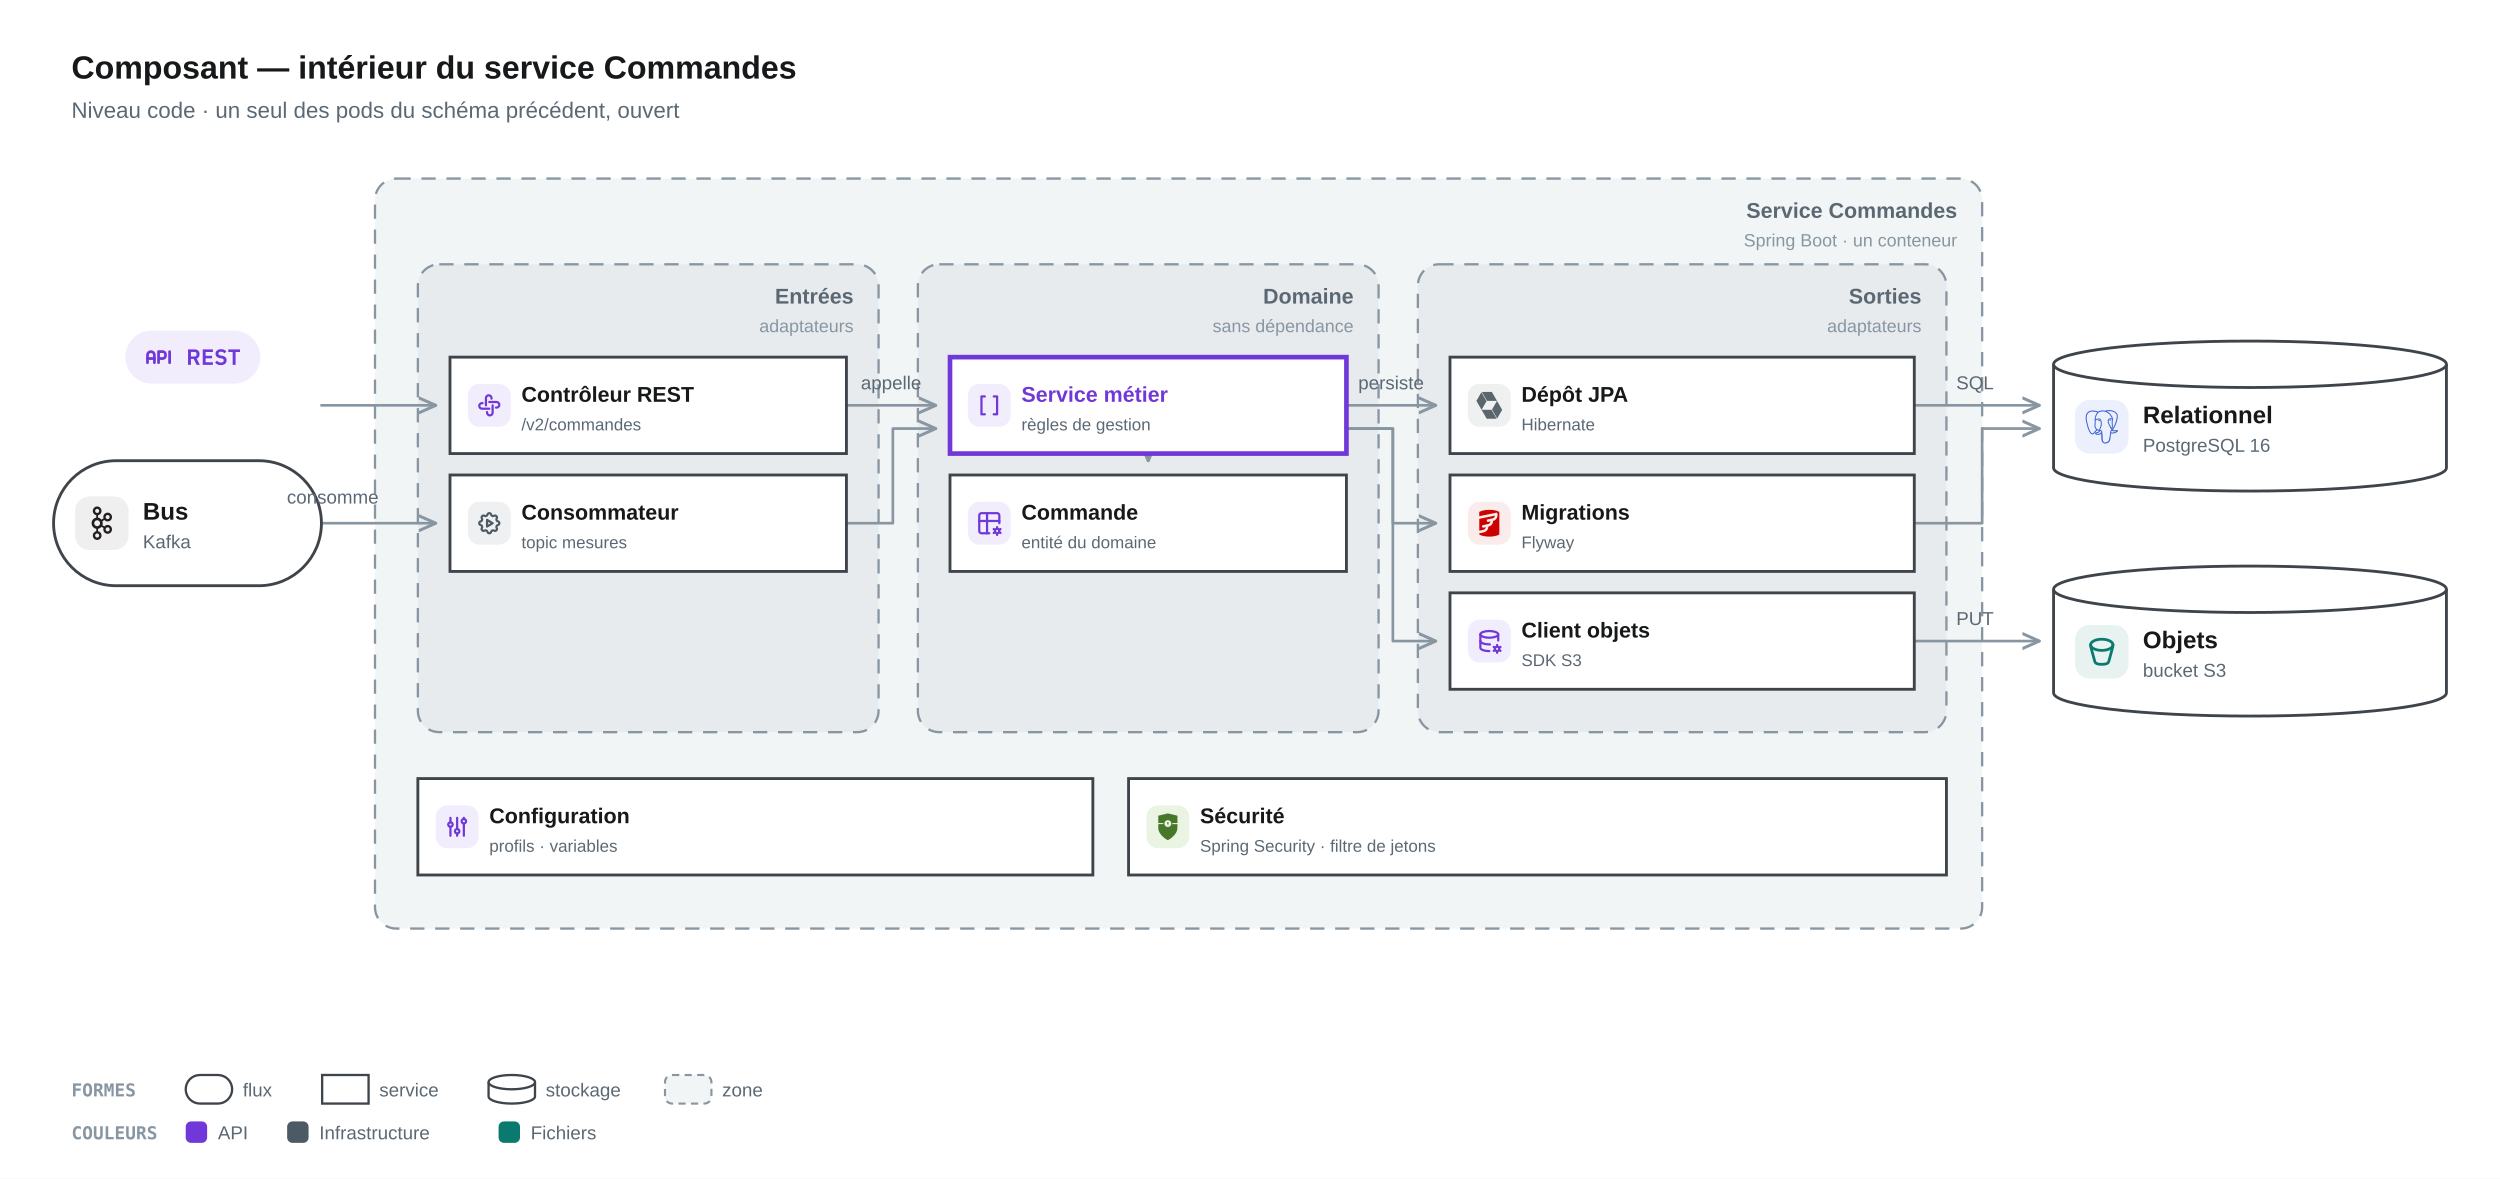
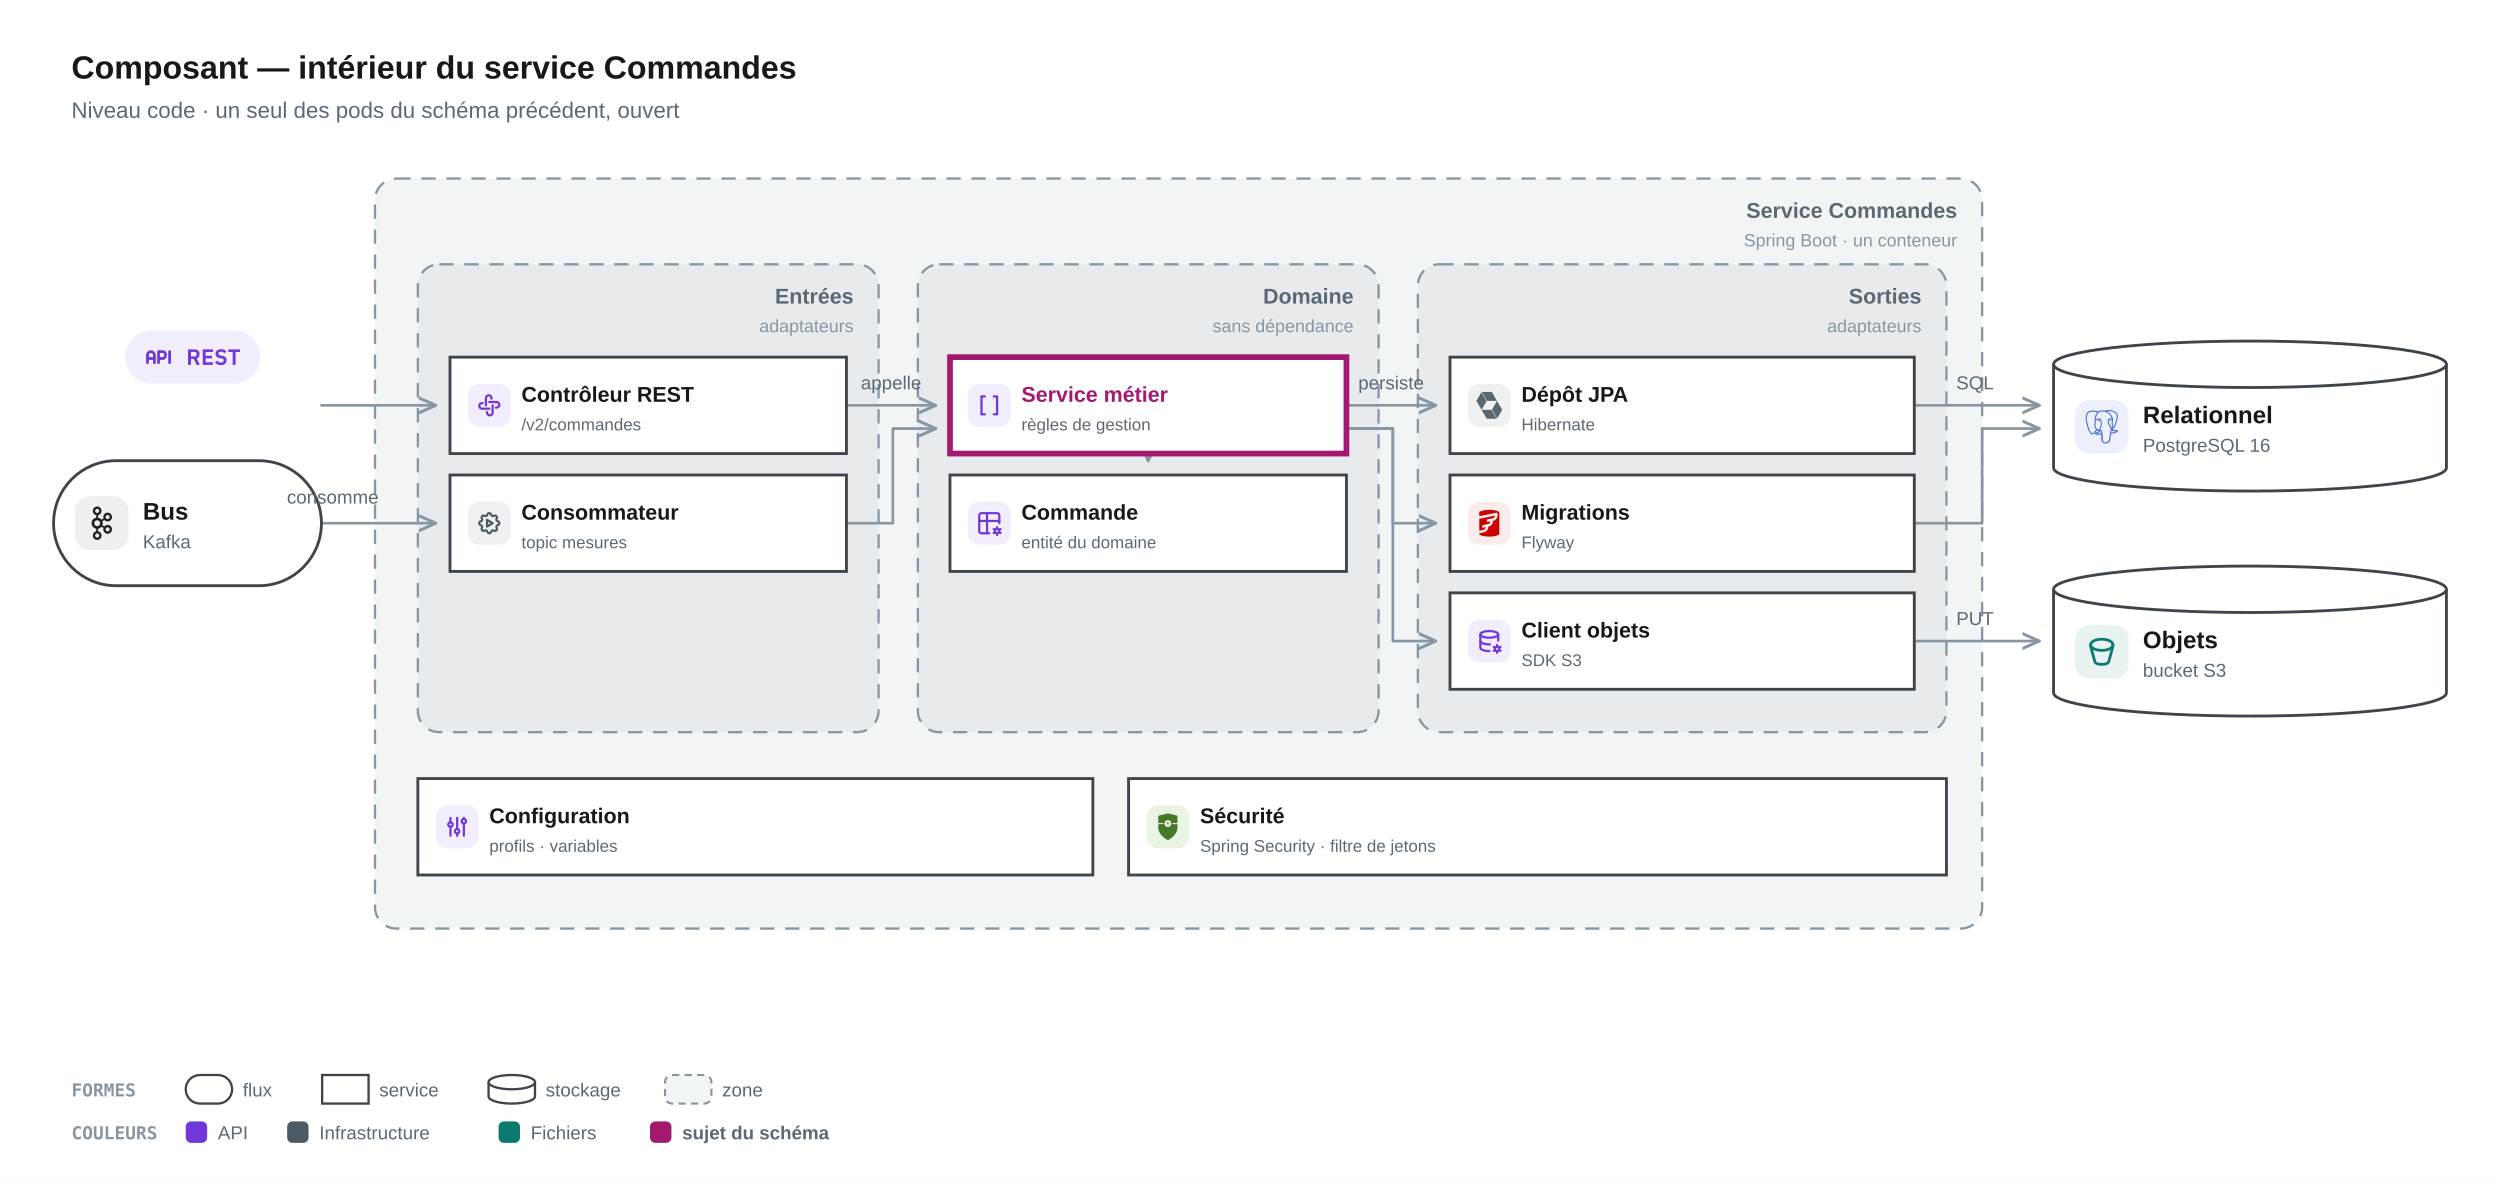
<svg xmlns="http://www.w3.org/2000/svg" width="1400" height="660" viewBox="0 0 1400 660" font-family="'IBM Plex Sans','Helvetica Neue',Arial,sans-serif" role="img" aria-label="Composant — intérieur du service Commandes">
  <defs>
    <marker id="fl" viewBox="0 0 10 10" refX="9" refY="5" markerWidth="7" markerHeight="7" orient="auto-start-reverse">
      <path d="M0,1 L9,5 L0,9" fill="none" stroke="#8896A2" stroke-width="1.6" stroke-linecap="round" stroke-linejoin="round" />
    </marker>
  </defs>
  <rect width="1400" height="660" fill="#FFFFFF" />
  <text x="40" y="44" font-size="18" font-weight="600" fill="#16181A">Composant — intérieur du service Commandes</text>
  <text x="40" y="66" font-size="12.5" fill="#5B6873">Niveau code · un seul des pods du schéma précédent, ouvert</text>
  <rect x="210" y="100" width="900" height="420" rx="12" fill="#F2F5F6" stroke="#8896A2" stroke-width="1.3" stroke-dasharray="8 6" />
  <text x="1096" y="122" text-anchor="end" font-size="12" font-weight="600" fill="#5B6873">Service Commandes</text>
  <text x="1096" y="138" text-anchor="end" font-size="10" fill="#8896A2">Spring Boot · un conteneur</text>
  <rect x="234" y="148" width="258" height="262" rx="12" fill="#E7EBEE" stroke="#8896A2" stroke-width="1.3" stroke-dasharray="8 6" />
  <text x="478" y="170" text-anchor="end" font-size="12" font-weight="600" fill="#5B6873">Entrées</text>
  <text x="478" y="186" text-anchor="end" font-size="10" fill="#8896A2">adaptateurs</text>
  <rect x="514" y="148" width="258" height="262" rx="12" fill="#E7EBEE" stroke="#8896A2" stroke-width="1.3" stroke-dasharray="8 6" />
  <text x="758" y="170" text-anchor="end" font-size="12" font-weight="600" fill="#5B6873">Domaine</text>
  <text x="758" y="186" text-anchor="end" font-size="10" fill="#8896A2">sans dépendance</text>
  <rect x="794" y="148" width="296" height="262" rx="12" fill="#E7EBEE" stroke="#8896A2" stroke-width="1.3" stroke-dasharray="8 6" />
  <text x="1076" y="170" text-anchor="end" font-size="12" font-weight="600" fill="#5B6873">Sorties</text>
  <text x="1076" y="186" text-anchor="end" font-size="10" fill="#8896A2">adaptateurs</text>
  <path d="M180,293 H244" fill="none" stroke="#8896A2" stroke-width="1.5" stroke-linecap="round" stroke-linejoin="round" marker-end="url(#fl)" />
  <path d="M180,227 H244" fill="none" stroke="#8896A2" stroke-width="1.5" stroke-linecap="round" stroke-linejoin="round" marker-end="url(#fl)" />
  <path d="M474,227 H524" fill="none" stroke="#8896A2" stroke-width="1.5" stroke-linecap="round" stroke-linejoin="round" marker-end="url(#fl)" />
  <path d="M474,293 H500 V240 H524" fill="none" stroke="#8896A2" stroke-width="1.5" stroke-linecap="round" stroke-linejoin="round" marker-end="url(#fl)" />
  <path d="M643,254 V258" fill="none" stroke="#8896A2" stroke-width="1.5" stroke-linecap="round" stroke-linejoin="round" marker-end="url(#fl)" />
  <path d="M754,227 H804" fill="none" stroke="#8896A2" stroke-width="1.5" stroke-linecap="round" stroke-linejoin="round" marker-end="url(#fl)" />
  <path d="M754,240 H780 V293 H804" fill="none" stroke="#8896A2" stroke-width="1.5" stroke-linecap="round" stroke-linejoin="round" marker-end="url(#fl)" />
  <path d="M754,240 H780 V359 H804" fill="none" stroke="#8896A2" stroke-width="1.5" stroke-linecap="round" stroke-linejoin="round" marker-end="url(#fl)" />
  <path d="M1072,227 H1142" fill="none" stroke="#8896A2" stroke-width="1.5" stroke-linecap="round" stroke-linejoin="round" marker-end="url(#fl)" />
  <path d="M1072,293 H1110 V240 H1142" fill="none" stroke="#8896A2" stroke-width="1.5" stroke-linecap="round" stroke-linejoin="round" marker-end="url(#fl)" />
  <path d="M1072,359 H1142" fill="none" stroke="#8896A2" stroke-width="1.5" stroke-linecap="round" stroke-linejoin="round" marker-end="url(#fl)" />
  <g>
    <rect x="30" y="258" width="150" height="70" rx="35" fill="#FFFFFF" stroke="#3E444A" stroke-width="1.6" />
    <svg x="42" y="278" width="30" height="30" viewBox="0 0 48 48">
      <rect width="48" height="48" rx="13" fill="#f0eff0" />
      <svg x="9" y="9" width="30" height="30" viewBox="0 0 24 24" fill="#231F20">
        <path d="M9.71 2.136a1.43 1.43 0 0 0-2.047 0h-.007a1.48 1.48 0 0 0-.421 1.042c0 .41.161.777.422 1.039l.007.007c.257.264.616.426 1.019.426.404 0 .766-.162 1.027-.426l.003-.007c.261-.262.421-.629.421-1.039 0-.408-.159-.777-.421-1.042H9.71zM8.683 22.295c.404 0 .766-.167 1.027-.429l.003-.008c.261-.261.421-.631.421-1.036 0-.41-.159-.778-.421-1.044H9.71a1.42 1.42 0 0 0-1.027-.432 1.4 1.4 0 0 0-1.02.432h-.007c-.26.266-.422.634-.422 1.044 0 .406.161.775.422 1.036l.007.008c.258.262.617.429 1.02.429zm7.89-4.462c.359-.096.683-.33.882-.684l.027-.052a1.47 1.47 0 0 0 .114-1.067 1.454 1.454 0 0 0-.675-.896l-.021-.014a1.425 1.425 0 0 0-1.078-.132c-.36.091-.684.335-.881.686-.2.349-.241.75-.146 1.119.099.363.33.691.675.896h.002c.346.203.737.239 1.101.144zm-6.405-7.342a2.083 2.083 0 0 0-1.485-.627c-.58 0-1.103.242-1.482.627-.378.385-.612.916-.612 1.507s.233 1.124.612 1.514a2.08 2.08 0 0 0 2.967 0c.379-.39.612-.923.612-1.514s-.233-1.122-.612-1.507zm-.835-2.51c.843.141 1.6.552 2.178 1.144h.004c.092.093.182.196.265.299l1.446-.851a3.176 3.176 0 0 1-.047-1.808 3.149 3.149 0 0 1 1.456-1.926l.025-.016a3.062 3.062 0 0 1 2.345-.306c.77.21 1.465.721 1.898 1.482v.002c.431.757.518 1.626.313 2.408a3.145 3.145 0 0 1-1.456 1.928l-.198.118h-.02a3.095 3.095 0 0 1-2.154.201 3.127 3.127 0 0 1-1.514-.944l-1.444.848a4.162 4.162 0 0 1 0 2.879l1.444.846c.413-.47.939-.789 1.514-.944a3.041 3.041 0 0 1 2.371.319l.048.023v.002a3.17 3.17 0 0 1 1.408 1.906 3.215 3.215 0 0 1-.313 2.405l-.026.053-.003-.005a3.147 3.147 0 0 1-1.867 1.436 3.096 3.096 0 0 1-2.371-.318v-.006a3.156 3.156 0 0 1-1.456-1.927 3.175 3.175 0 0 1 .047-1.805l-1.446-.848a3.905 3.905 0 0 1-.265.294l-.004.005a3.938 3.938 0 0 1-2.178 1.138v1.699a3.09 3.09 0 0 1 1.56.862l.002.004c.565.572.914 1.368.914 2.243 0 .873-.35 1.664-.914 2.239l-.002.009a3.1 3.1 0 0 1-2.21.931 3.1 3.1 0 0 1-2.206-.93h-.002v-.009a3.186 3.186 0 0 1-.916-2.239c0-.875.35-1.672.916-2.243v-.004h.002a3.1 3.1 0 0 1 1.558-.862v-1.699a3.926 3.926 0 0 1-2.176-1.138l-.006-.005a4.098 4.098 0 0 1-1.173-2.874c0-1.122.452-2.136 1.173-2.872h.006a3.947 3.947 0 0 1 2.176-1.144V6.289a3.137 3.137 0 0 1-1.558-.864h-.002v-.004a3.192 3.192 0 0 1-.916-2.243c0-.871.35-1.669.916-2.243l.002-.002A3.084 3.084 0 0 1 8.683 0c.861 0 1.641.355 2.21.932v.002h.002c.565.574.914 1.372.914 2.243 0 .876-.35 1.667-.914 2.243l-.002.005a3.142 3.142 0 0 1-1.56.864v1.692zm8.121-1.129l-.012-.019a1.452 1.452 0 0 0-.87-.668 1.43 1.43 0 0 0-1.103.146h.002c-.347.2-.58.529-.677.896-.095.365-.054.768.146 1.119l.007.009c.2.347.519.579.874.673.357.103.755.059 1.098-.144l.019-.009a1.47 1.47 0 0 0 .657-.885 1.493 1.493 0 0 0-.141-1.118" />
      </svg>
    </svg>
    <text x="80" y="291" font-size="13.5" font-weight="600" fill="#16181A">Bus</text>
    <text x="80" y="307" font-size="10.5" fill="#5B6873">Kafka</text>
  </g>
  <g>
    <rect x="252" y="200" width="222" height="54" rx="0" fill="#FFFFFF" stroke="#3E444A" stroke-width="1.6" />
    <svg x="262" y="215" width="24" height="24" viewBox="0 0 48 48">
      <rect width="48" height="48" rx="13" fill="#f2edfc" />
      <svg x="9" y="9" width="30" height="30" viewBox="0 0 24 24" fill="none" stroke="#7038D8" stroke-width="2" stroke-linecap="round" stroke-linejoin="round">
        <path stroke="none" d="M0 0h24v24H0z" fill="none" />
        <path d="M12 15h-6.5a2.5 2.5 0 1 1 0 -5h.5" />
        <path d="M15 12v6.5a2.5 2.5 0 1 1 -5 0v-.5" />
        <path d="M12 9h6.5a2.5 2.5 0 1 1 0 5h-.5" />
        <path d="M9 12v-6.5a2.5 2.5 0 0 1 5 0v.5" />
      </svg>
    </svg>
    <text x="292" y="225" font-size="12" font-weight="600" fill="#16181A">Contrôleur REST</text>
    <text x="292" y="241" font-size="9.5" fill="#5B6873">/v2/commandes</text>
  </g>
  <g>
    <rect x="252" y="266" width="222" height="54" rx="0" fill="#FFFFFF" stroke="#3E444A" stroke-width="1.6" />
    <svg x="262" y="281" width="24" height="24" viewBox="0 0 48 48">
      <rect width="48" height="48" rx="13" fill="#eff0f1" />
      <svg x="9" y="9" width="30" height="30" viewBox="0 0 24 24" fill="none" stroke="#4C5A66" stroke-width="2" stroke-linecap="round" stroke-linejoin="round">
        <path stroke="none" d="M0 0h24v24H0z" fill="none" />
        <path d="M10.325 4.317c.426 -1.756 2.924 -1.756 3.35 0a1.724 1.724 0 0 0 2.573 1.066c1.543 -.94 3.31 .826 2.37 2.37a1.724 1.724 0 0 0 1.065 2.572c1.756 .426 1.756 2.924 0 3.35a1.724 1.724 0 0 0 -1.066 2.573c.94 1.543 -.826 3.31 -2.37 2.37a1.724 1.724 0 0 0 -2.572 1.065c-.426 1.756 -2.924 1.756 -3.35 0a1.724 1.724 0 0 0 -2.573 -1.066c-1.543 .94 -3.31 -.826 -2.37 -2.37a1.724 1.724 0 0 0 -1.065 -2.572c-1.756 -.426 -1.756 -2.924 0 -3.35a1.724 1.724 0 0 0 1.066 -2.573c-.94 -1.543 .826 -3.31 2.37 -2.37c1 .608 2.296 .07 2.572 -1.065" />
        <path d="M10 9v6l5 -3l-5 -3" />
      </svg>
    </svg>
    <text x="292" y="291" font-size="12" font-weight="600" fill="#16181A">Consommateur</text>
    <text x="292" y="307" font-size="9.5" fill="#5B6873">topic mesures</text>
  </g>
  <g>
-     <rect x="532" y="200" width="222" height="54" rx="0" fill="#FFFFFF" stroke="#7038D8" stroke-width="2.6" />
+     <rect x="532" y="200" width="222" height="54" rx="0" fill="#FFFFFF" stroke="#A3196F" stroke-width="3.2" />
    <svg x="542" y="215" width="24" height="24" viewBox="0 0 48 48">
      <rect width="48" height="48" rx="13" fill="#f2edfc" />
      <svg x="9" y="9" width="30" height="30" viewBox="0 0 24 24" fill="none" stroke="#7038D8" stroke-width="2" stroke-linecap="round" stroke-linejoin="round">
        <path stroke="none" d="M0 0h24v24H0z" fill="none" />
        <path d="M8 4h-3v16h3" />
        <path d="M16 4h3v16h-3" />
      </svg>
    </svg>
-     <text x="572" y="225" font-size="12" font-weight="600" fill="#7038D8">Service métier</text>
+     <text x="572" y="225" font-size="12" font-weight="600" fill="#A3196F">Service métier</text>
    <text x="572" y="241" font-size="9.5" fill="#5B6873">règles de gestion</text>
  </g>
  <g>
    <rect x="532" y="266" width="222" height="54" rx="0" fill="#FFFFFF" stroke="#3E444A" stroke-width="1.6" />
    <svg x="542" y="281" width="24" height="24" viewBox="0 0 48 48">
      <rect width="48" height="48" rx="13" fill="#f2edfc" />
      <svg x="9" y="9" width="30" height="30" viewBox="0 0 24 24" fill="none" stroke="#7038D8" stroke-width="2" stroke-linecap="round" stroke-linejoin="round">
        <path stroke="none" d="M0 0h24v24H0z" fill="none" />
        <path d="M12 21h-7a2 2 0 0 1 -2 -2v-14a2 2 0 0 1 2 -2h14a2 2 0 0 1 2 2v7" />
        <path d="M3 10h18" />
        <path d="M10 3v18" />
        <path d="M17.001 19a2 2 0 1 0 4 0a2 2 0 1 0 -4 0" />
        <path d="M19.001 15.5v1.5" />
        <path d="M19.001 21v1.5" />
        <path d="M22.032 17.25l-1.299 .75" />
        <path d="M17.27 20l-1.3 .75" />
        <path d="M15.97 17.25l1.3 .75" />
        <path d="M20.733 20l1.3 .75" />
      </svg>
    </svg>
    <text x="572" y="291" font-size="12" font-weight="600" fill="#16181A">Commande</text>
    <text x="572" y="307" font-size="9.5" fill="#5B6873">entité du domaine</text>
  </g>
  <g>
    <rect x="812" y="200" width="260" height="54" rx="0" fill="#FFFFFF" stroke="#3E444A" stroke-width="1.6" />
    <svg x="822" y="215" width="24" height="24" viewBox="0 0 48 48">
      <rect width="48" height="48" rx="13" fill="#eff0f0" />
      <svg x="9" y="9" width="30" height="30" viewBox="0 0 24 24" fill="#59666C">
        <path d="M5.365 0L9.98 7.994h8.95L14.31 0H5.366zm-.431.248L.46 7.994l4.613 8.008L9.55 8.24 4.934.248zm13.992 7.75l-4.475 7.76 4.617 7.992 4.471-7.744-4.613-8.008zm-4.905 8.006l-8.95.002L9.688 24h8.946l-4.615-7.994.001-.002Z" />
      </svg>
    </svg>
    <text x="852" y="225" font-size="12" font-weight="600" fill="#16181A">Dépôt JPA</text>
    <text x="852" y="241" font-size="9.5" fill="#5B6873">Hibernate</text>
  </g>
  <g>
    <rect x="812" y="266" width="260" height="54" rx="0" fill="#FFFFFF" stroke="#3E444A" stroke-width="1.6" />
    <svg x="822" y="281" width="24" height="24" viewBox="0 0 48 48">
      <rect width="48" height="48" rx="13" fill="#fbecec" />
      <svg x="9" y="9" width="30" height="30" viewBox="0 0 24 24" fill="#CC0200">
        <path d="m3.02 21.055 1.12-.23c1.054-.219 2.114-.415 3.161-.66a4.955 4.952 0 0 0 3.696-3.915 6.06 6.057 0 0 0 .085-1.153l.366-.09a4.936 4.933 0 0 0 3.75-3.717 3.8 3.798 0 0 0 .128-1.06c-.002-.096 0-.193 0-.305.094-.023.18-.047.267-.067a4.552 4.549 0 0 0 2.68-1.755 5.772 5.769 0 0 0 1.005-4.854c-.021-.088-.035-.179-.061-.264a.63.629 0 0 0-.728-.432l-3.184.652-3.485.716-4.002.822q-2.186.449-4.373.893a1.125 1.125 0 0 1-.422.06c-.007-.074-.017-.14-.017-.204-.001-1.12.002-2.243-.005-3.364a.324.324 0 0 1 .174-.307 8.493 8.488 0 0 1 1.9-.86A17.205 17.194 0 0 1 7.827.315C8.373.23 8.922.181 9.47.12a26.795 26.777 0 0 1 3.526-.102c.496.01.992.051 1.487.097.542.051 1.085.11 1.623.192a14.482 14.472 0 0 1 4.007 1.124c.262.123.509.28.764.422a.215.215 0 0 1 .122.223c-.004.054 0 .11 0 .163v19.519c0 .347.045.28-.262.472a8.437 8.432 0 0 1-1.961.857 16.78 16.769 0 0 1-2.851.63c-.6.08-1.2.146-1.804.207-.277.03-.556.035-.835.043-.564.015-1.128.041-1.691.03-.636-.014-1.272-.059-1.907-.099a20.054 20.041 0 0 1-2.519-.332 13.423 13.415 0 0 1-3.224-.976c-.273-.13-.53-.29-.797-.435a.246.246 0 0 1-.144-.248c.008-.23 0-.46.003-.69 0-.049.01-.096.016-.163zm9.985-10.652a1.248 1.248 0 0 1-.09.55 2.624 2.622 0 0 1-2.045 1.84c-1.3.28-2.607.537-3.912.805l-.57.114a1.147 1.146 0 1 0 .403 2.256c.595-.11 1.186-.242 1.779-.363.064-.014.128-.022.209-.035a2.584 2.582 0 0 1-.55 1.41A2.801 2.8 0 0 1 6.516 18c-1.103.223-2.206.45-3.308.676-.052.01-.106.013-.156.02-.048-.146-.061-10.38-.014-10.63l14.048-2.883a1.523 1.522 0 0 1-.016.18 3.438 3.436 0 0 1-.738 1.502 2.399 2.397 0 0 1-1.426.804c-1.11.216-2.218.45-3.326.677l-.96.196a1.168 1.168 0 0 0-.953 1.057 1.147 1.147 0 0 0 .875 1.186 1.747 1.746 0 0 0 .807-.054c.492-.1.983-.203 1.475-.304.053-.01.108-.014.18-.023z" />
      </svg>
    </svg>
    <text x="852" y="291" font-size="12" font-weight="600" fill="#16181A">Migrations</text>
    <text x="852" y="307" font-size="9.5" fill="#5B6873">Flyway</text>
  </g>
  <g>
    <rect x="812" y="332" width="260" height="54" rx="0" fill="#FFFFFF" stroke="#3E444A" stroke-width="1.6" />
    <svg x="822" y="347" width="24" height="24" viewBox="0 0 48 48">
      <rect width="48" height="48" rx="13" fill="#f2edfc" />
      <svg x="9" y="9" width="30" height="30" viewBox="0 0 24 24" fill="none" stroke="#7038D8" stroke-width="2" stroke-linecap="round" stroke-linejoin="round">
        <path stroke="none" d="M0 0h24v24H0z" fill="none" />
        <path d="M4 6c0 1.657 3.582 3 8 3s8 -1.343 8 -3s-3.582 -3 -8 -3s-8 1.343 -8 3" />
        <path d="M4 6v6c0 1.657 3.582 3 8 3c.21 0 .42 -.003 .626 -.01" />
        <path d="M20 11.5v-5.5" />
        <path d="M4 12v6c0 1.657 3.582 3 8 3" />
        <path d="M17.001 19a2 2 0 1 0 4 0a2 2 0 1 0 -4 0" />
        <path d="M19.001 15.5v1.5" />
        <path d="M19.001 21v1.5" />
        <path d="M22.032 17.25l-1.299 .75" />
        <path d="M17.27 20l-1.3 .75" />
        <path d="M15.97 17.25l1.3 .75" />
        <path d="M20.733 20l1.3 .75" />
      </svg>
    </svg>
    <text x="852" y="357" font-size="12" font-weight="600" fill="#16181A">Client objets</text>
    <text x="852" y="373" font-size="9.5" fill="#5B6873">SDK S3</text>
  </g>
  <g>
    <rect x="234" y="436" width="378" height="54" rx="0" fill="#FFFFFF" stroke="#3E444A" stroke-width="1.6" />
    <svg x="244" y="451" width="24" height="24" viewBox="0 0 48 48">
      <rect width="48" height="48" rx="13" fill="#f2edfc" />
      <svg x="9" y="9" width="30" height="30" viewBox="0 0 24 24" fill="none" stroke="#7038D8" stroke-width="2" stroke-linecap="round" stroke-linejoin="round">
        <path stroke="none" d="M0 0h24v24H0z" fill="none" />
        <path d="M4 10a2 2 0 1 0 4 0a2 2 0 0 0 -4 0" />
        <path d="M6 4v4" />
        <path d="M6 12v8" />
        <path d="M10 16a2 2 0 1 0 4 0a2 2 0 0 0 -4 0" />
        <path d="M12 4v10" />
        <path d="M12 18v2" />
        <path d="M16 7a2 2 0 1 0 4 0a2 2 0 0 0 -4 0" />
        <path d="M18 4v1" />
        <path d="M18 9v11" />
      </svg>
    </svg>
    <text x="274" y="461" font-size="12" font-weight="600" fill="#16181A">Configuration</text>
    <text x="274" y="477" font-size="9.5" fill="#5B6873">profils · variables</text>
  </g>
  <g>
    <rect x="632" y="436" width="458" height="54" rx="0" fill="#FFFFFF" stroke="#3E444A" stroke-width="1.6" />
    <svg x="642" y="451" width="24" height="24" viewBox="0 0 48 48">
      <rect width="48" height="48" rx="13" fill="#e9f4e2" />
      <svg x="9" y="9" width="30" height="30" viewBox="0 0 24 24" fill="#487729">
        <path d="M20.59 2.066 11.993 0 3.41 2.066v6.612h4.557a3.804 3.804 0 0 0 0 .954H3.41v3.106C3.41 19.867 11.994 24 11.994 24s8.582-4.133 8.582-11.258V9.635h-4.545a3.616 3.616 0 0 0 0-.954h4.558zM12 12.262h-.006a3.109 3.109 0 1 1 .006 0zm-.006-4.579a.804.804 0 0 0-.37 1.52v.208l.238.237v.159l.159.159v.159l-.14.14.15.246v.159l-.16.189.223.222.246-.246V9.218a.804.804 0 0 0-.346-1.535zm0 .836a.299.299 0 1 1 .298-.299.299.299 0 0 1-.298.3z" />
      </svg>
    </svg>
    <text x="672" y="461" font-size="12" font-weight="600" fill="#16181A">Sécurité</text>
    <text x="672" y="477" font-size="9.5" fill="#5B6873">Spring Security · filtre de jetons</text>
  </g>
  <g>
    <path d="M1150 204 v58 a110 13 0 0 0 220 0 v-58" fill="#FFFFFF" stroke="#3E444A" stroke-width="1.6" />
    <ellipse cx="1260" cy="204" rx="110" ry="13" fill="#FFFFFF" stroke="#3E444A" stroke-width="1.6" />
    <svg x="1162" y="224" width="30" height="30" viewBox="0 0 48 48">
      <rect width="48" height="48" rx="13" fill="#ebf0fc" />
      <svg x="9" y="9" width="30" height="30" viewBox="0 0 24 24" fill="#3c61cf">
        <path d="M23.559 14.723a.527.527 0 0 0-.056-.119c-.139-.263-.477-.342-1.007-.232-1.653.341-2.293.131-2.526-.019 1.342-2.048 2.445-4.522 3.041-6.83.271-1.051.798-3.524.122-4.732a1.564 1.564 0 0 0-.151-.235C21.693.909 19.801.025 17.51.001c-1.495-.016-2.771.346-3.116.479a9.449 9.449 0 0 0-.516-.082 8.044 8.044 0 0 0-1.311-.128c-1.182-.018-2.204.264-3.05.841-.857-.321-4.789-1.645-7.222.079C.936 2.153.309 3.873.43 6.304c.041.818.507 3.334 1.242 5.744.46 1.506.939 2.702 1.433 3.582.553.994 1.126 1.593 1.714 1.79.447.149 1.133.144 1.858-.728.801-.964 1.59-1.826 1.945-2.207.435.235.906.362 1.39.377a.057.057 0 0 0 0.0.004 11.031 11.031 0 0 0-.247.305c-.339.43-.409.52-1.5.744-.31.064-1.134.234-1.146.811-.003.122.033.231.092.327.227.423.922.61 1.015.633 1.335.334 2.504.092 3.371-.679-.017 2.231.077 4.417.345 5.087.221.553.762 1.905 2.469 1.904.251 0 .526-.029.83-.094 1.782-.382 2.556-1.17 2.855-2.906.15-.871.402-2.875.539-4.101.017-.07.036-.121.057-.136.001-.001.07-.047.427.031a.367.367 0 0 0 .044.007l.254.022.015.001c.847.038 1.911-.143 2.531-.431.644-.299 1.806-1.032 1.595-1.67zM2.371 11.877c-.744-2.436-1.178-4.885-1.212-5.572-.109-2.171.417-3.683 1.562-4.493 1.837-1.299 4.84-.541 6.108-.13-.003.003-.007.006-.01.009-2.024 2.044-1.976 5.536-1.971 5.75-0.0.082.007.199.016.359.035.587.1 1.68-.073 2.918-.161 1.15.194 2.276.973 3.089.081.084.165.163.252.237-.347.371-1.1 1.193-1.903 2.158-.568.682-.96.552-1.089.509-.392-.131-.813-.587-1.238-1.322-.48-.839-.964-2.032-1.415-3.513zm6.007 5.087c-.171-.043-.327-.113-.432-.177.089-.039.237-.09.483-.141 1.283-.264 1.482-.451 1.914-1.0.099-.126.212-.269.367-.443a.355.355 0 0 0 .074-.13c.171-.151.272-.11.437-.042.156.065.308.26.369.475.029.102.062.294-.045.444-.904 1.266-2.222 1.249-3.168 1.013zm2.094-3.988-.052.141c-.133.357-.257.688-.333 1.003-.667-.002-1.317-.287-1.81-.802-.628-.655-.913-1.566-.782-2.5.183-1.308.115-2.447.079-3.059-.005-.086-.009-.161-.012-.22.296-.262 1.666-.996 2.643-.772.446.102.718.406.831.928.585 2.704.077 3.831-.33 4.736-.084.187-.163.363-.231.545zm7.364 4.572c-.017.177-.036.376-.062.596l-.146.438a.355.355 0 0 0-.018.108c-.006.475-.054.649-.115.869-.063.229-.135.489-.179 1.058-.11 1.414-.878 2.227-2.417 2.557-1.516.325-1.784-.497-2.021-1.222a6.582 6.582 0 0 0-.077-.227c-.215-.586-.191-1.412-.157-2.555.017-.561-.025-1.901-.33-2.646.004-.293.011-.591.019-.892a.353.353 0 0 0-.015-.113 1.493 1.493 0 0 0-.044-.208c-.123-.428-.421-.787-.78-.935-.142-.059-.404-.167-.718-.087.067-.276.183-.588.309-.925l.053-.142c.059-.16.134-.326.213-.501.426-.948 1.011-2.245.377-5.177-.237-1.098-1.03-1.634-2.232-1.51-.721.075-1.38.365-1.709.532a5.672 5.672 0 0 0-.196.104c.092-1.106.439-3.174 1.736-4.482a4.031 4.031 0 0 1 .303-.276.353.353 0 0 0 .145-.064c.752-.571 1.694-.851 2.802-.833.409.007.802.034 1.174.081 1.939.354 3.244 1.447 4.036 2.383.814.962 1.255 1.931 1.431 2.454-1.323-.135-2.223.127-2.68.779-.993 1.419.543 4.173 1.281 5.496.135.243.252.452.289.541.24.583.551.971.779 1.255.07.087.137.171.189.245-.401.116-1.121.383-1.055 1.717-.012.156-.042.447-.083.815-.046.208-.07.46-.099.766zm.89-1.621c-.041-.832.269-.918.597-1.01a2.857 2.857 0 0 0 .135-.041 1.202 1.202 0 0 0 .134.103c.57.377 1.582.421 3.007.134-.202.177-.519.399-.953.601-.41.19-1.096.333-1.747.364-.72.034-1.086-.081-1.172-.151zm.57-9.271c-.006.351-.054.669-.105 1.002-.055.358-.112.727-.126 1.176-.014.437.04.891.093 1.33.107.887.216 1.8-.207 2.701a3.527 3.527 0 0 1-.188-.386c-.053-.128-.167-.333-.325-.616-.616-1.104-2.057-3.69-1.319-4.745.38-.543 1.341-.566 2.178-.463zm.228 7.014a12.376 12.376 0 0 0-.085-.107l-.035-.044c.726-1.2.584-2.386.458-3.438-.052-.432-.101-.84-.088-1.223.013-.406.067-.754.118-1.091.064-.415.129-.844.111-1.351.013-.053.019-.116.012-.19-.046-.485-.6-1.938-1.729-3.253-.608-.707-1.49-1.497-2.689-2.039.525-.107 1.233-.203 2.024-.186 2.051.046 3.675.814 4.824 2.282a.908.908 0 0 1 .067.1c.723 1.356-.276 6.275-2.987 10.54zm-8.817-6.116c-.025.179-.309.422-.621.422a.582.582 0 0 1-.081-.006c-.187-.026-.377-.144-.506-.316-.046-.06-.12-.178-.105-.284.005-.04.026-.099.092-.149.118-.089.352-.123.61-.087.316.044.643.194.611.419zm7.931-.411c.011.079-.049.201-.153.31-.068.072-.212.196-.408.223a.546.546 0 0 1-.075.005c-.293 0-.541-.234-.561-.372-.024-.176.264-.311.561-.352.297-.041.611.009.636.185z" />
      </svg>
    </svg>
    <text x="1200" y="237" font-size="13.5" font-weight="600" fill="#16181A">Relationnel</text>
    <text x="1200" y="253" font-size="10.5" fill="#5B6873">PostgreSQL 16</text>
  </g>
  <g>
    <path d="M1150 330 v58 a110 13 0 0 0 220 0 v-58" fill="#FFFFFF" stroke="#3E444A" stroke-width="1.6" />
    <ellipse cx="1260" cy="330" rx="110" ry="13" fill="#FFFFFF" stroke="#3E444A" stroke-width="1.6" />
    <svg x="1162" y="350" width="30" height="30" viewBox="0 0 48 48">
      <rect width="48" height="48" rx="13" fill="#e7f2f1" />
      <svg x="9" y="9" width="30" height="30" viewBox="0 0 24 24" fill="none" stroke="#0B7A6E" stroke-width="2" stroke-linecap="round" stroke-linejoin="round">
        <path stroke="none" d="M0 0h24v24H0z" fill="none" />
        <path d="M4 7a8 4 0 1 0 16 0a8 4 0 1 0 -16 0" />
        <path d="M4 7c0 .664 .088 1.324 .263 1.965l2.737 10.035c.5 1.5 2.239 2 5 2s4.5 -.5 5 -2c.333 -1 1.246 -4.345 2.737 -10.035a7.45 7.45 0 0 0 .263 -1.965" />
      </svg>
    </svg>
    <text x="1200" y="363" font-size="13.5" font-weight="600" fill="#16181A">Objets</text>
    <text x="1200" y="379" font-size="10.5" fill="#5B6873">bucket S3</text>
  </g>
  <text x="212" y="282" text-anchor="end" font-size="10.5" fill="#5B6873">consomme</text>
  <text x="1106" y="218" text-anchor="middle" font-size="10.5" fill="#5B6873">SQL</text>
  <text x="1106" y="350" text-anchor="middle" font-size="10.5" fill="#5B6873">PUT</text>
  <text x="499" y="218" text-anchor="middle" font-size="10.5" fill="#5B6873">appelle</text>
  <text x="779" y="218" text-anchor="middle" font-size="10.5" fill="#5B6873">persiste</text>
  <svg x="70.2" y="185.1" width="75.6" height="29.8" viewBox="0 0 122 48">
    <rect width="122" height="48" rx="24" fill="#f2edfc" />
    <svg x="15" y="9" width="30" height="30" viewBox="0 0 24 24" fill="none" stroke="#7038D8" stroke-width="2" stroke-linecap="round" stroke-linejoin="round">
      <path stroke="none" d="M0 0h24v24H0z" fill="none" />
      <path d="M4 13h5" />
      <path d="M12 16v-8h3a2 2 0 0 1 2 2v1a2 2 0 0 1 -2 2h-3" />
      <path d="M20 8v8" />
      <path d="M9 16v-5.5a2.5 2.5 0 0 0 -5 0v5.5" />
    </svg>
    <path d="M61.78 25.6L59.28 25.6L59.28 30.98L56.64 30.98L56.64 17.02L62.94 17.02Q64.22 17.02 65.14 17.55Q66.06 18.08 66.56 19.05Q67.06 20.02 67.06 21.34L67.06 21.34Q67.06 22.76 66.41 23.81Q65.76 24.86 64.46 25.3L64.46 25.3L67.32 30.98L64.38 30.98L61.78 25.6ZM59.28 19.32L59.28 23.38L62.68 23.38Q63.2 23.38 63.56 23.19Q63.92 23 64.12 22.65Q64.32 22.3 64.32 21.8L64.32 21.8L64.32 20.88Q64.32 20.36 64.12 20.02Q63.92 19.68 63.56 19.5Q63.2 19.32 62.68 19.32L62.68 19.32L59.28 19.32ZM79.12 28.64L79.12 30.98L69.92 30.98L69.92 17.02L79.12 17.02L79.12 19.36L72.56 19.36L72.56 22.76L78.36 22.76L78.36 25.08L72.56 25.08L72.56 28.64L79.12 28.64ZM86.26 31.22L86.26 31.22Q84.48 31.22 83.21 30.58Q81.94 29.94 81.06 28.9L81.06 28.9L82.84 27.18Q83.56 28.02 84.45 28.46Q85.34 28.9 86.42 28.9L86.42 28.9Q87.64 28.9 88.26 28.36Q88.88 27.82 88.88 26.94L88.88 26.94Q88.88 26.46 88.71 26.11Q88.54 25.76 88.12 25.52Q87.7 25.28 86.98 25.16L86.98 25.16L85.66 24.96Q84.26 24.74 83.33 24.22Q82.4 23.7 81.94 22.86Q81.48 22.02 81.48 20.9L81.48 20.9Q81.48 19.64 82.1 18.72Q82.72 17.8 83.85 17.29Q84.98 16.78 86.54 16.78L86.54 16.78Q88.12 16.78 89.3 17.31Q90.48 17.84 91.32 18.84L91.32 18.84L89.52 20.54Q89 19.9 88.26 19.5Q87.52 19.1 86.4 19.1L86.4 19.1Q85.28 19.1 84.7 19.53Q84.12 19.96 84.12 20.74L84.12 20.74Q84.12 21.28 84.32 21.62Q84.52 21.96 84.96 22.15Q85.4 22.34 86.06 22.48L86.06 22.48L87.36 22.72Q88.78 22.96 89.7 23.48Q90.62 24 91.06 24.81Q91.5 25.62 91.5 26.78L91.5 26.78Q91.5 28.1 90.89 29.1Q90.28 30.1 89.1 30.66Q87.92 31.22 86.26 31.22ZM103.6 17.02L103.6 19.36L99.62 19.36L99.62 30.98L96.98 30.98L96.98 19.36L93.02 19.36L93.02 17.02L103.6 17.02Z" fill="#7038D8" />
  </svg>
  <g>
    <text x="40" y="614" font-size="10" font-weight="600" font-family="'IBM Plex Mono',monospace" fill="#8896A2">FORMES</text>
    <rect x="104" y="602" width="26" height="16" rx="8" fill="#FFFFFF" stroke="#3E444A" stroke-width="1.3" />
    <text x="136" y="614" font-size="10.5" fill="#5B6873">flux</text>
    <rect x="180.4" y="602" width="26" height="16" rx="0" fill="#FFFFFF" stroke="#3E444A" stroke-width="1.3" />
    <text x="212.4" y="614" font-size="10.5" fill="#5B6873">service</text>
    <path d="M273.6 606 v8 a13 4 0 0 0 26 0 v-8" fill="#FFFFFF" stroke="#3E444A" stroke-width="1.3" />
    <ellipse cx="286.6" cy="606" rx="13" ry="4" fill="#FFFFFF" stroke="#3E444A" stroke-width="1.3" />
    <text x="305.6" y="614" font-size="10.5" fill="#5B6873">stockage</text>
    <rect x="372.4" y="602" width="26" height="16" rx="4" fill="#F2F5F6" stroke="#8896A2" stroke-width="1.2" stroke-dasharray="4 3" />
    <text x="404.4" y="614" font-size="10.5" fill="#5B6873">zone</text>
    <text x="40" y="638" font-size="10" font-weight="600" font-family="'IBM Plex Mono',monospace" fill="#8896A2">COULEURS</text>
    <rect x="104" y="628" width="12" height="12" rx="3" fill="#7038D8" />
    <text x="122" y="638" font-size="10.5" fill="#5B6873">API</text>
    <rect x="160.8" y="628" width="12" height="12" rx="3" fill="#4C5A66" />
    <text x="178.8" y="638" font-size="10.5" fill="#5B6873">Infrastructure</text>
    <rect x="279.2" y="628" width="12" height="12" rx="3" fill="#0B7A6E" />
    <text x="297.2" y="638" font-size="10.5" fill="#5B6873">Fichiers</text>
+     <rect x="364" y="628" width="12" height="12" rx="3" fill="#A3196F" />
+     <text x="382" y="638" font-size="10.5" font-weight="600" fill="#5B6873">sujet du schéma</text>
  </g>
</svg>
